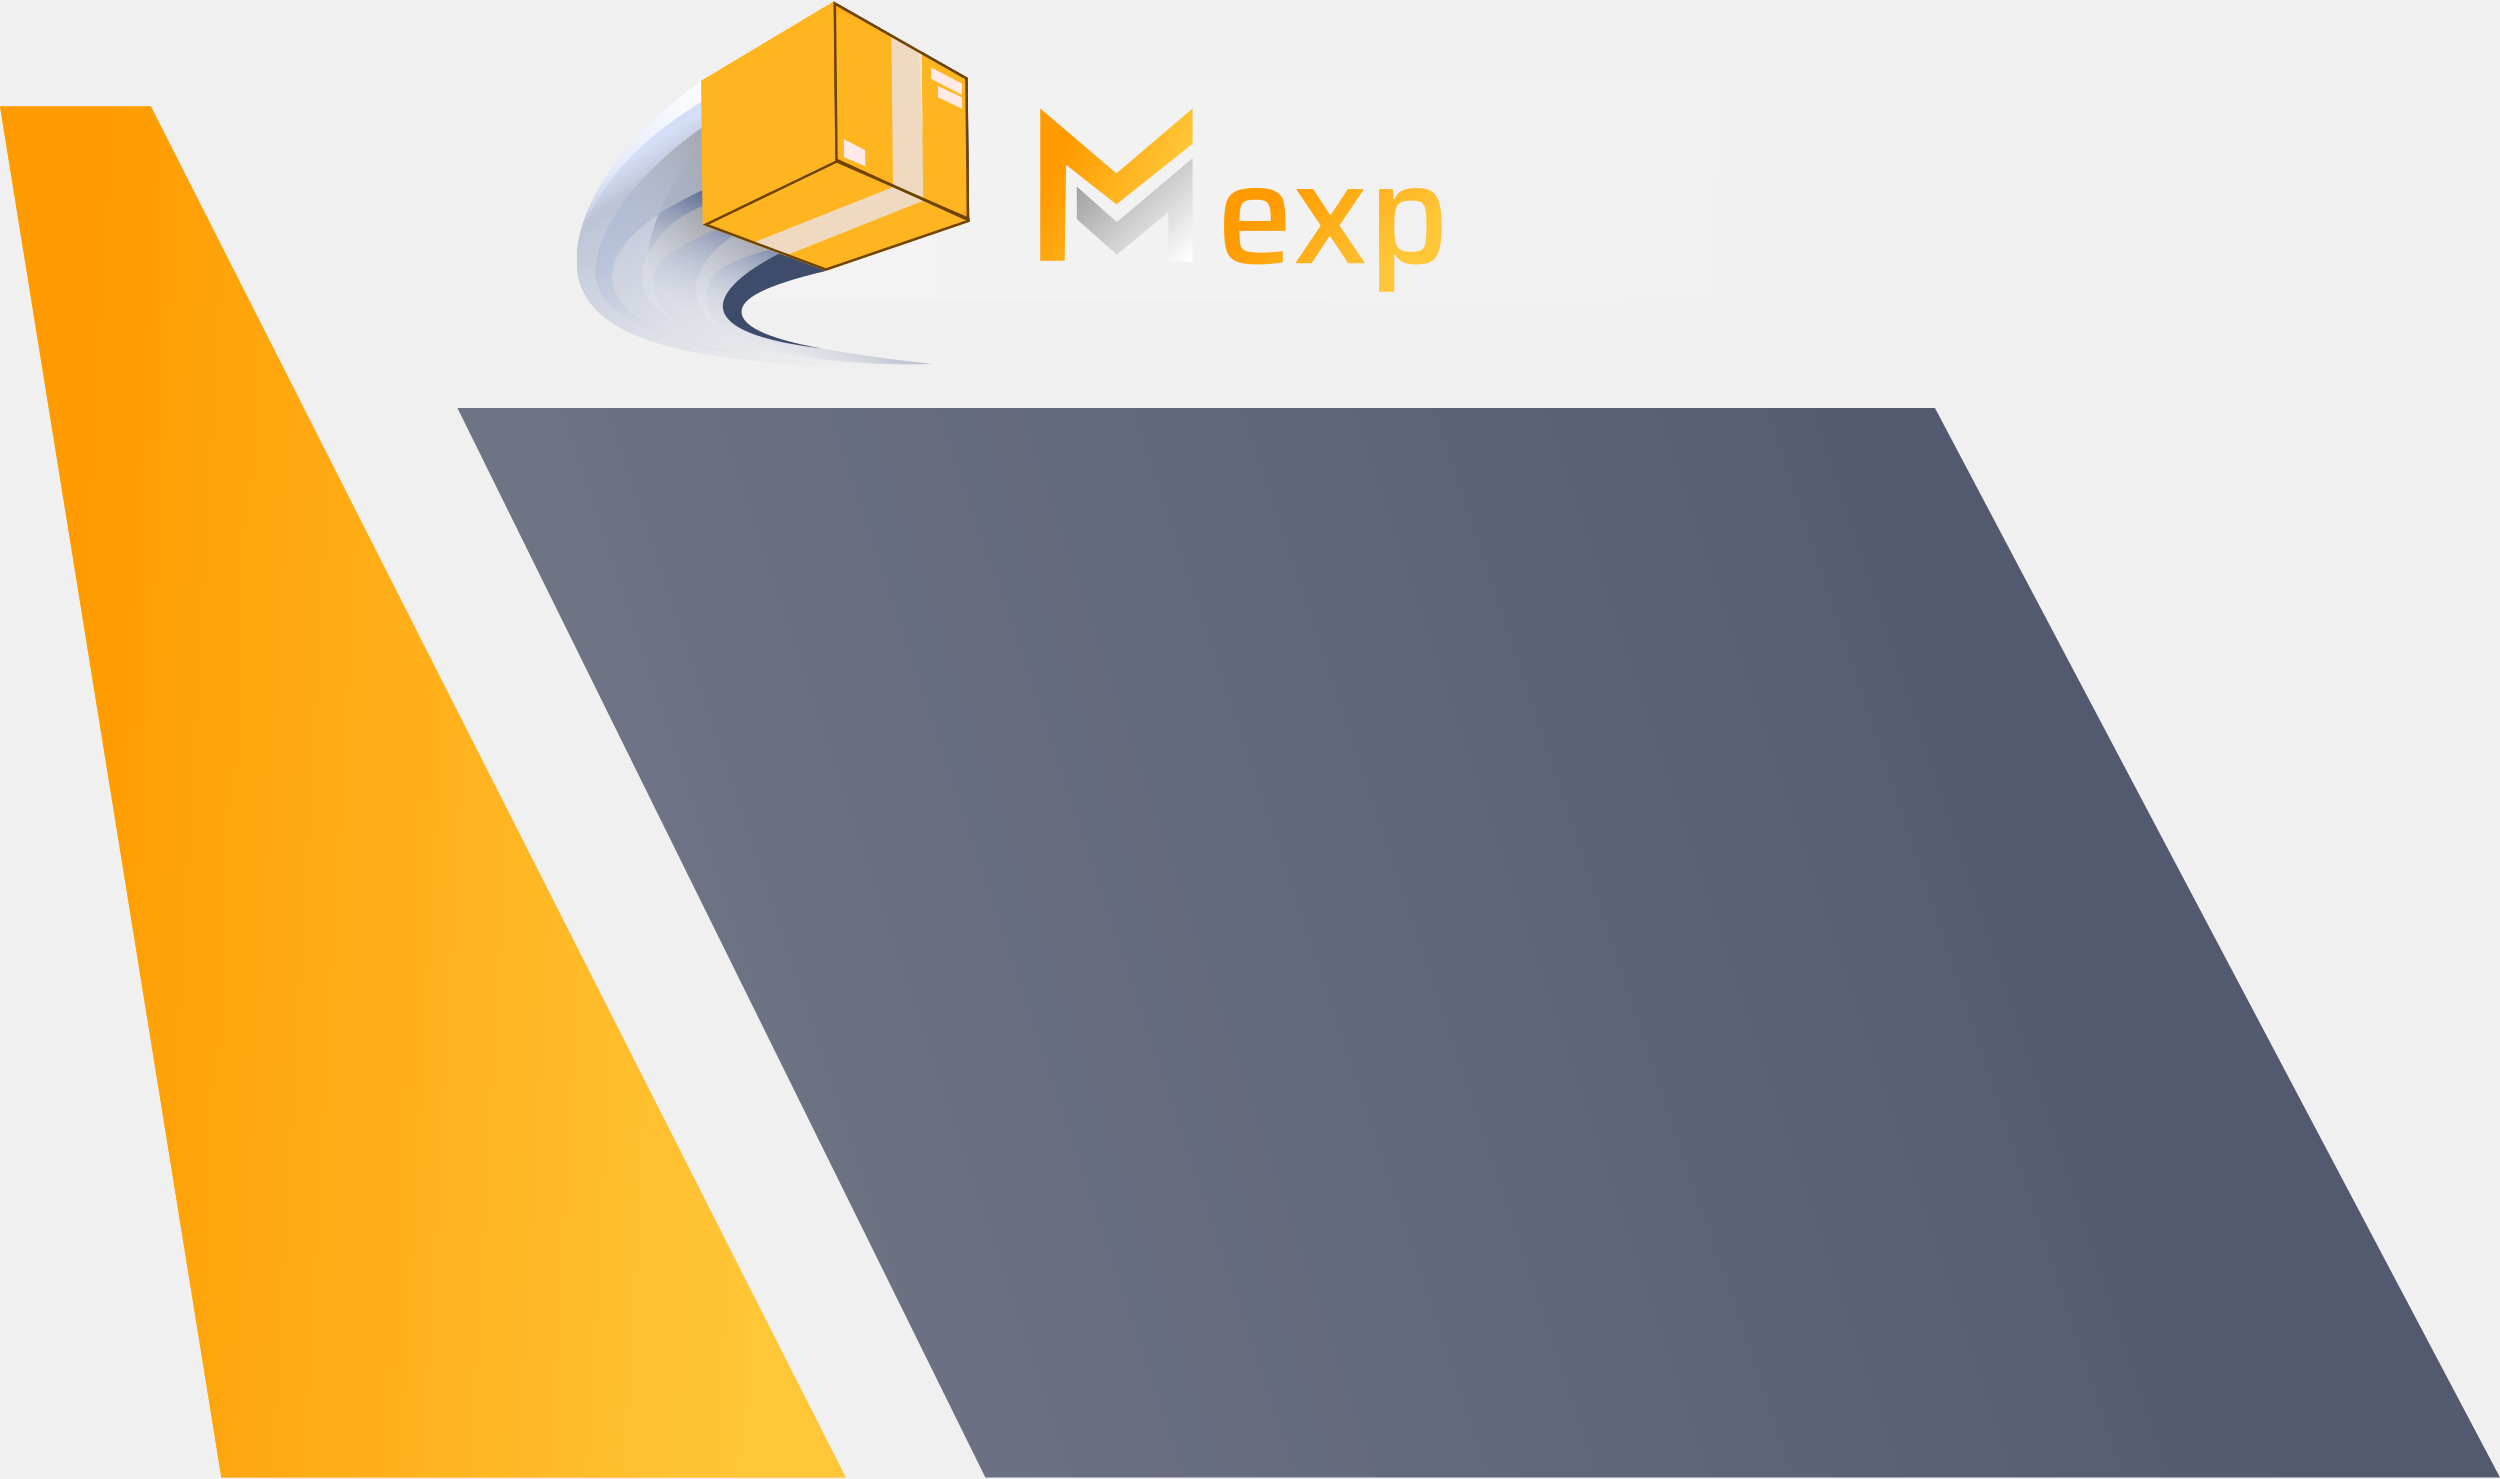
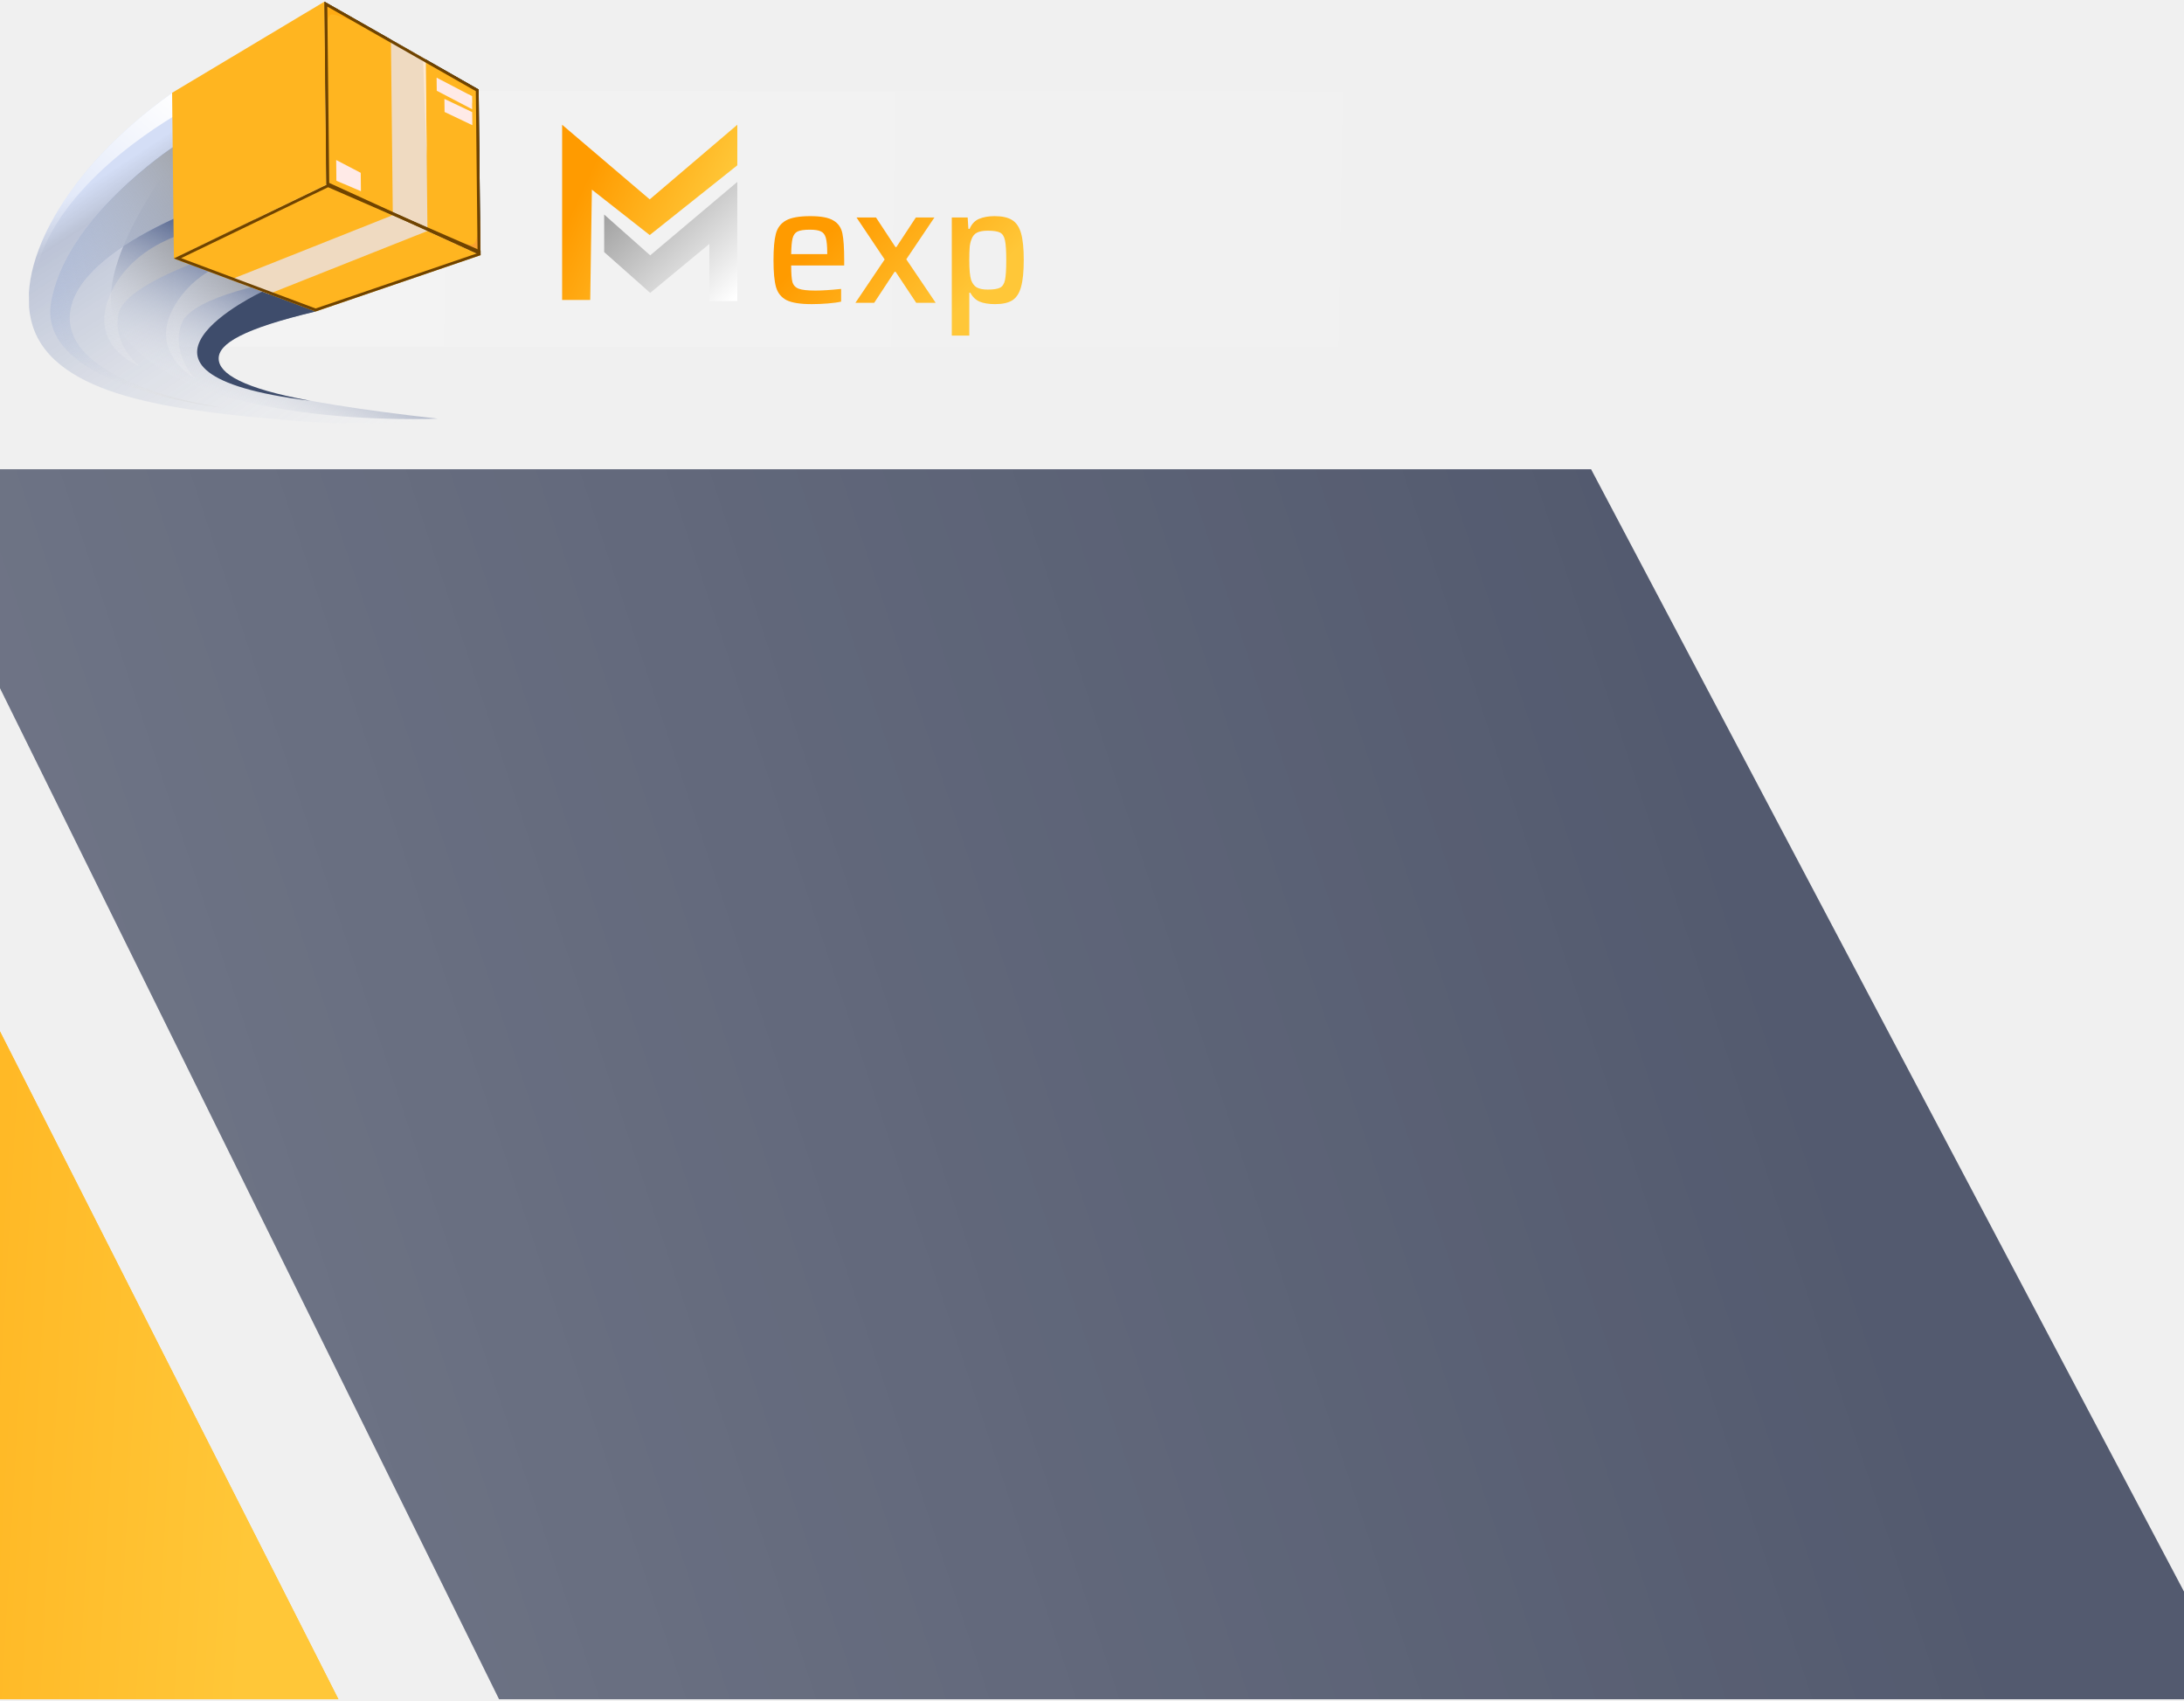
- <svg xmlns="http://www.w3.org/2000/svg" width="1011" height="598" fill="none">
-   <path d="M0 43h61l281 554.5H89.5L0 43z" fill="#FFC130" />
-   <path d="M0 43h61l281 554.5H89.5L0 43z" fill="url(#paint0_linear)" />
-   <path d="M284 32h443.087L775 122H286.495l-1.248-1.667-1.247-4.865V32z" fill="url(#paint1_linear)" fill-opacity=".19" />
-   <path d="M451.474 70.107l-30.8-26.237v61.6h9.879l.581-38.785 20.34 15.97 30.8-24.526v-14.26l-30.8 26.238z" fill="url(#paint2_linear)" />
-   <path d="M451.642 89.787L435.459 75.44v13.2l16.183 14.345 20.807-17.214v20.083h9.826V63.965l-30.633 25.822z" fill="url(#paint3_linear)" />
-   <path d="M519.858 93.353h-18.643c0 2.745.148 4.686.443 5.824.339 1.137 1.079 1.921 2.22 2.352 1.184.432 3.15.647 5.897.647 2.283 0 5.285-.196 9.005-.588v4.471c-1.183.274-2.748.49-4.692.647a70.178 70.178 0 01-5.644.235c-4.016 0-6.976-.47-8.878-1.412-1.86-.98-3.086-2.509-3.678-4.588-.592-2.078-.888-5.216-.888-9.412 0-4.117.275-7.215.824-9.294.55-2.117 1.734-3.686 3.552-4.706 1.817-1.02 4.671-1.529 8.56-1.529 3.763 0 6.469.51 8.117 1.53 1.692.98 2.748 2.49 3.171 4.529.423 2 .634 5.137.634 9.412v1.882zM507.81 80.765c-2.03 0-3.488.215-4.376.647-.845.431-1.416 1.215-1.712 2.353-.296 1.137-.465 3-.507 5.588h12.682v-.294c0-2.51-.169-4.334-.507-5.47-.338-1.138-.93-1.883-1.775-2.236-.804-.392-2.072-.588-3.805-.588z" fill="url(#paint4_linear)" />
-   <path d="M545.183 106.471l-7.229-10.883h-.381l-7.166 10.883h-6.595l10.273-15.236-9.892-14.764h6.849l6.848 10.411h.317l6.849-10.411h6.532l-9.893 14.706 10.337 15.294h-6.849z" fill="url(#paint5_linear)" />
-   <path d="M557.698 76.47h5.58l.254 4h.444c.718-1.725 1.839-2.901 3.361-3.529 1.522-.627 3.318-.941 5.39-.941 2.663 0 4.714.451 6.151 1.353 1.48.902 2.537 2.45 3.171 4.647.634 2.196.951 5.333.951 9.412 0 4.078-.317 7.235-.951 9.47-.592 2.196-1.607 3.765-3.044 4.706-1.437.902-3.467 1.353-6.088 1.353-2.198 0-4.016-.294-5.453-.882-1.396-.628-2.474-1.667-3.235-3.118h-.38V118h-6.151V76.47zm12.619 25.354c2.029 0 3.467-.216 4.312-.648.888-.431 1.48-1.333 1.776-2.705.296-1.412.444-3.746.444-7 0-3.255-.148-5.569-.444-6.942-.296-1.411-.888-2.333-1.776-2.764-.845-.432-2.283-.647-4.312-.647-1.606 0-2.875.235-3.805.706-.887.47-1.522 1.254-1.902 2.353-.338.823-.55 1.784-.634 2.882-.085 1.098-.127 2.569-.127 4.412 0 3.294.211 5.607.634 6.94.423 1.216 1.078 2.099 1.966 2.648.93.51 2.219.765 3.868.765z" fill="url(#paint6_linear)" />
-   <path d="M1011 597.5H398.5L185 165h597.5L1011 597.5z" fill="#1B2440" fill-opacity=".75" />
-   <path d="M1011 597.5H398.5L185 165h597.5L1011 597.5z" fill="url(#paint7_linear)" fill-opacity=".2" />
+ <svg xmlns="http://www.w3.org/2000/svg" width="768" height="598" fill="none">
+   <path d="M61 32h443.087L552 122H63.495l-1.247-1.667L61 115.468V32z" fill="url(#paint0_linear)" fill-opacity=".19" />
+   <path d="M-223 43h61l281 554.5h-252.5L-223 43z" fill="#FFC130" />
+   <path d="M-223 43h61l281 554.5h-252.5L-223 43z" fill="url(#paint1_linear)" />
+   <path d="M788 597.5H175.5L-38 165h597.5L788 597.5z" fill="#1B2440" fill-opacity=".75" />
+   <path d="M788 597.5H175.5L-38 165h597.5L788 597.5z" fill="url(#paint2_linear)" fill-opacity=".2" />
+   <path d="M296.858 93.353h-18.643c0 2.745.148 4.686.443 5.824.339 1.137 1.079 1.921 2.22 2.352 1.184.432 3.15.647 5.897.647 2.283 0 5.285-.196 9.005-.588v4.471c-1.183.274-2.748.49-4.692.647a70.178 70.178 0 01-5.644.235c-4.016 0-6.976-.47-8.878-1.412-1.86-.98-3.086-2.509-3.678-4.588-.592-2.078-.888-5.216-.888-9.412 0-4.117.275-7.215.824-9.294.55-2.117 1.734-3.686 3.552-4.706 1.817-1.02 4.671-1.529 8.56-1.529 3.763 0 6.469.51 8.117 1.53 1.692.98 2.748 2.49 3.171 4.529.423 2 .634 5.137.634 9.412v1.882zM284.81 80.765c-2.03 0-3.488.215-4.376.647-.845.431-1.416 1.215-1.712 2.353-.296 1.137-.465 3-.507 5.588h12.682v-.294c0-2.51-.169-4.334-.507-5.47-.338-1.138-.93-1.883-1.775-2.236-.804-.392-2.072-.588-3.805-.588z" fill="url(#paint3_linear)" />
+   <path d="M322.183 106.471l-7.229-10.883h-.381l-7.166 10.883h-6.595l10.273-15.236-9.892-14.764h6.849l6.848 10.411h.317l6.849-10.411h6.532l-9.893 14.706 10.337 15.294h-6.849z" fill="url(#paint4_linear)" />
+   <path d="M334.698 76.47h5.58l.254 4h.444c.718-1.725 1.839-2.901 3.361-3.529 1.522-.627 3.318-.941 5.39-.941 2.663 0 4.714.451 6.151 1.353 1.48.902 2.537 2.45 3.171 4.647.634 2.196.951 5.333.951 9.412 0 4.078-.317 7.235-.951 9.47-.592 2.196-1.607 3.765-3.044 4.706-1.437.902-3.467 1.353-6.088 1.353-2.198 0-4.016-.294-5.453-.882-1.396-.628-2.474-1.667-3.235-3.118h-.38V118h-6.151V76.47zm12.619 25.354c2.029 0 3.467-.216 4.312-.648.888-.431 1.48-1.333 1.776-2.705.296-1.412.444-3.746.444-7 0-3.255-.148-5.569-.444-6.942-.296-1.411-.888-2.333-1.776-2.764-.845-.432-2.283-.647-4.312-.647-1.606 0-2.875.235-3.805.706-.887.47-1.522 1.254-1.902 2.353-.338.823-.55 1.784-.634 2.882-.085 1.098-.127 2.569-.127 4.412 0 3.294.211 5.607.634 6.94.423 1.216 1.078 2.099 1.966 2.648.93.51 2.219.765 3.868.765z" fill="url(#paint5_linear)" />
  <g clip-path="url(#clip0)">
-     <path d="M333.965 109.533c-25.48 6.103-38.139 11.815-37.978 17.135.23 7.668 27.214 14.524 80.954 20.567a264.035 264.035 0 01-52.691.567c-35.54-3.214-79.121-7.118-89.022-31.196-8.921-21.773 10.834-57.381 48.284-83.939l50.453 76.866z" fill="url(#paint8_linear)" fill-opacity=".39" />
-     <path d="M264.348 114.746c-8.304-14.631 6.514-41.916 27.425-69.511l42.178 64.269c-25.48 6.103-38.14 11.815-37.978 17.135.229 7.668 27.214 14.524 80.953 20.567 0 0-91.608 4.415-112.578-32.46z" fill="url(#paint9_linear)" />
-     <path d="M235.235 116.606c-8.922-21.773 10.834-57.381 48.284-83.939l4.032 6.149c-15.173 8.792-48.578 31.33-52.752 61.053-1.574 11.235 2.003 20.114 7.854 27.113a28.592 28.592 0 01-7.418-10.376z" fill="url(#paint10_linear)" />
-     <path d="M332.116 140.921c-78.35-9.614-16.833-38.394-16.833-38.394l14.411.471 4.278 6.527c-25.48 6.104-34.236 11.346-34.075 16.666.15 5.124 8.288 10.346 32.219 14.73z" fill="url(#paint11_linear)" />
-     <path d="M283.725 51.829s-37.788 24.857-42.773 54.675c-4.985 29.819 60.014 36.793 60.014 36.793-1.476-.178-55.404-8.034-53.399-32.837 2.006-24.803 58.417-42.129 58.417-42.129l-22.259-16.502z" fill="url(#paint12_linear)" />
-     <path d="M283.725 51.829s-37.788 24.857-42.773 54.675c-4.985 29.819 60.014 36.793 60.014 36.793-1.476-.178-55.404-8.034-53.399-32.837 2.006-24.803 58.417-42.129 58.417-42.129l-22.259-16.502z" fill="url(#paint13_linear)" />
-     <path d="M296.059 79.664c-.819.649-24.509 3.507-33.864 22.923-9.355 19.416 10.188 26.247 10.188 26.247-1.374-.582-10.062-8.565-7.643-18.731 2.419-10.165 32.75-19.883 32.75-19.883l-1.431-10.556z" fill="url(#paint14_linear)" />
-     <path d="M322.341 88.004c-.906.528-24.762-.122-36.84 17.713-12.078 17.835 6.306 27.468 6.306 27.468-1.276-.777-8.746-9.974-4.862-19.652 3.884-9.678 35.311-14.877 35.311-14.877l.085-10.652z" fill="url(#paint15_linear)" />
-     <path d="M337.183.752l.69 64.147 53.972 24.675-.624-58.043L337.183.752z" fill="#FFB520" stroke="#000" stroke-width=".2" />
-     <path d="M337.773 64.963L284.144 90.89l-.626-58.257L337.081.579l.692 64.384z" fill="#FFB520" />
-     <path d="M284.145 90.888l49.821 18.644 57.981-19.803-54.173-24.767-53.629 25.926z" fill="#FFB520" />
-     <path d="M373.319 81.215l-12.187-5.572-.664-61.745 12.202 6.952.649 60.365z" fill="#EFDAC1" />
-     <path d="M361.132 75.642l-57.081 22.691 13.47 5.048 55.798-22.167-12.187-5.572z" fill="#EFDAC1" />
-     <path d="M388.981 33.814l-12.446-6.504.049 4.595 12.447 6.503-.05-4.594zm.061 5.608l-9.763-4.649.049 4.595 9.763 4.649-.049-4.595zM349.856 60.77l.069 6.47-8.628-3.704-.078-7.27 8.637 4.503z" fill="#FFEAE7" />
-     <path d="M304.582 98.126l3.901 1.871-4.433-1.664.532-.207z" fill="#C49D72" />
-     <path d="M337.082.578l18.507 10.538s-14.93-7.03-16.442-5.893c-1.645 1.284-1.897 8.334-1.906 12.189L337.082.578z" fill="#FF9B00" fill-opacity=".4" />
-     <path d="M387.578 33.115l1.432.704.028 2.632a28.482 28.482 0 00-1.46-3.336z" fill="#fff" fill-opacity=".38" />
-     <path d="M376.246 82.549s11.676 4.44 13.294 3.28c1.619-1.161 2.265-9.301 2.265-9.301l.142 13.201-15.701-7.18z" fill="#F99837" fill-opacity=".67" />
-     <path d="M344.052 64.723l-2.755-1.186-.034-3.235a29.1 29.1 0 002.789 4.421z" fill="#FFEAE7" fill-opacity=".35" />
-     <path d="M373.056 54.746s-1.198-30.608-1.216-32.348c-.019-1.74-4.264-4.47-4.264-4.47l5.116 2.922.364 33.896z" fill="#FFE9CF" />
-     <path d="M337.591 1.445l.679 63.195 53.168 24.308-.614-57.183-53.233-30.32z" stroke="#6F4300" />
-     <path d="M338.366 65.285L285.417 90.83l48.557 18.172 58.741-20.047-54.349-23.67z" stroke="#6F4300" />
+     <path d="M110.966 109.533c-25.48 6.103-38.14 11.815-37.978 17.135.23 7.668 27.214 14.524 80.953 20.567a264.024 264.024 0 01-52.69.567c-35.54-3.214-79.121-7.118-89.022-31.196-8.922-21.773 10.834-57.381 48.284-83.939l50.453 76.866z" fill="url(#paint6_linear)" fill-opacity=".39" />
+     <path d="M41.348 114.746c-8.304-14.631 6.514-41.916 27.424-69.511l42.178 64.268c-25.48 6.104-38.14 11.816-37.978 17.136.23 7.668 27.214 14.524 80.954 20.567 0 0-91.609 4.415-112.578-32.46z" fill="url(#paint7_linear)" />
+     <path d="M12.235 116.606C3.313 94.833 23.069 59.225 60.518 32.667l4.033 6.149c-15.173 8.792-48.579 31.33-52.753 61.053-1.574 11.235 2.004 20.114 7.854 27.113a28.582 28.582 0 01-7.417-10.376z" fill="url(#paint8_linear)" />
+     <path d="M109.117 140.921c-78.35-9.614-16.834-38.394-16.834-38.394l14.411.471 4.279 6.527c-25.48 6.104-34.237 11.346-34.075 16.666.15 5.124 8.288 10.346 32.219 14.73z" fill="url(#paint9_linear)" />
+     <path d="M60.725 51.829s-37.788 24.857-42.773 54.675c-4.985 29.819 60.014 36.793 60.014 36.793-1.476-.178-55.404-8.034-53.398-32.837 2.005-24.803 58.416-42.129 58.416-42.129L60.725 51.829z" fill="url(#paint10_linear)" />
+     <path d="M60.725 51.829s-37.788 24.857-42.773 54.675c-4.985 29.819 60.014 36.793 60.014 36.793-1.476-.178-55.404-8.034-53.398-32.837 2.005-24.803 58.416-42.129 58.416-42.129L60.725 51.829z" fill="url(#paint11_linear)" />
+     <path d="M73.059 79.664c-.82.649-24.51 3.507-33.864 22.923-9.355 19.416 10.187 26.247 10.187 26.247-1.373-.582-10.061-8.565-7.642-18.731C44.157 99.938 74.49 90.22 74.49 90.22l-1.431-10.556z" fill="url(#paint12_linear)" />
+     <path d="M99.34 88.004c-.905.528-24.76-.122-36.839 17.713-12.078 17.835 6.306 27.468 6.306 27.468-1.276-.777-8.745-9.974-4.862-19.652 3.884-9.678 35.31-14.877 35.31-14.877l.086-10.652z" fill="url(#paint13_linear)" />
+     <path d="M114.183.752l.69 64.147 53.972 24.675-.624-58.043L114.183.752z" fill="#FFB520" stroke="#000" stroke-width=".2" />
+     <path d="M114.773 64.963L61.145 90.89l-.627-58.257L114.082.579l.692 64.384z" fill="#FFB520" />
+     <path d="M61.145 90.888l49.82 18.644 57.981-19.803-54.173-24.767-53.628 25.926z" fill="#FFB520" />
+     <path d="M150.319 81.215l-12.188-5.572-.663-61.745 12.202 6.952.649 60.365z" fill="#EFDAC1" />
+     <path d="M138.132 75.642L81.05 98.333l13.471 5.048 55.798-22.167-12.187-5.572z" fill="#EFDAC1" />
+     <path d="M165.981 33.814l-12.446-6.504.049 4.595 12.447 6.503-.05-4.594zm.061 5.608l-9.763-4.649.049 4.595 9.764 4.649-.05-4.595zM126.855 60.77l.07 6.47-8.628-3.704-.078-7.27 8.636 4.503z" fill="#FFEAE7" />
+     <path d="M81.582 98.126l3.901 1.871-4.433-1.664.532-.207z" fill="#C49D72" />
+     <path d="M114.082.578l18.507 10.538s-14.93-7.03-16.442-5.893c-1.645 1.284-1.897 8.334-1.906 12.189L114.082.578z" fill="#FF9B00" fill-opacity=".4" />
+     <path d="M164.579 33.115l1.432.704.028 2.632a28.65 28.65 0 00-1.46-3.336z" fill="#fff" fill-opacity=".38" />
+     <path d="M153.246 82.549s11.676 4.44 13.294 3.28c1.619-1.161 2.265-9.301 2.265-9.301l.142 13.201-15.701-7.18z" fill="#F99837" fill-opacity=".67" />
+     <path d="M121.052 64.723l-2.755-1.186-.034-3.235a29.1 29.1 0 002.789 4.421z" fill="#FFEAE7" fill-opacity=".35" />
+     <path d="M150.055 54.746s-1.197-30.608-1.216-32.348c-.019-1.74-4.264-4.47-4.264-4.47l5.116 2.922.364 33.896z" fill="#FFE9CF" />
+     <path d="M114.591 1.445l.679 63.195 53.168 24.308-.614-57.183-53.233-30.32z" stroke="#6F4300" />
+     <path d="M115.366 65.285L62.416 90.83l48.558 18.172 58.741-20.047-54.349-23.67z" stroke="#6F4300" />
  </g>
+   <path d="M228.474 70.107l-30.8-26.237v61.6h9.879l.581-38.785 20.34 15.97 30.8-24.526v-14.26l-30.8 26.238z" fill="url(#paint14_linear)" />
+   <path d="M228.642 89.787L212.459 75.44v13.2l16.183 14.345 20.807-17.214v20.083h9.826V63.965l-30.633 25.822z" fill="url(#paint15_linear)" />
  <defs>
-     <linearGradient id="paint0_linear" x1="342" y1="-3.496" x2="46.241" y2="-20.269" gradientUnits="userSpaceOnUse">
+     <linearGradient id="paint0_linear" x1="101.643" y1="82.626" x2="549.938" y2="89.914" gradientUnits="userSpaceOnUse">
+       <stop stop-color="#fff" />
+       <stop offset="1" stop-color="#fff" stop-opacity="0" />
+     </linearGradient>
+     <linearGradient id="paint1_linear" x1="119" y1="-3.496" x2="-176.759" y2="-20.269" gradientUnits="userSpaceOnUse">
      <stop stop-color="#FFC738" />
      <stop offset="1" stop-color="#FF9B00" />
    </linearGradient>
-     <linearGradient id="paint1_linear" x1="324.643" y1="82.626" x2="772.938" y2="89.914" gradientUnits="userSpaceOnUse">
+     <linearGradient id="paint2_linear" x1="-69" y1="375" x2="560" y2="165" gradientUnits="userSpaceOnUse">
      <stop stop-color="#fff" />
-       <stop offset="1" stop-color="#fff" stop-opacity="0" />
+       <stop offset="1" stop-color="#fff" stop-opacity=".1" />
    </linearGradient>
-     <linearGradient id="paint2_linear" x1="441.207" y1="37.514" x2="482.671" y2="56.731" gradientUnits="userSpaceOnUse">
+     <linearGradient id="paint3_linear" x1="301.333" y1="71.667" x2="338.369" y2="107.63" gradientUnits="userSpaceOnUse">
      <stop stop-color="#FF9B00" />
      <stop offset="1" stop-color="#FFC738" />
    </linearGradient>
-     <linearGradient id="paint3_linear" x1="435.459" y1="68.62" x2="476.024" y2="109.947" gradientUnits="userSpaceOnUse">
-       <stop stop-color="#989898" />
-       <stop offset="1" stop-color="#fff" />
-     </linearGradient>
-     <linearGradient id="paint4_linear" x1="524.333" y1="71.667" x2="561.369" y2="107.63" gradientUnits="userSpaceOnUse">
+     <linearGradient id="paint4_linear" x1="301.333" y1="71.667" x2="338.369" y2="107.63" gradientUnits="userSpaceOnUse">
      <stop stop-color="#FF9B00" />
      <stop offset="1" stop-color="#FFC738" />
    </linearGradient>
-     <linearGradient id="paint5_linear" x1="524.333" y1="71.667" x2="561.369" y2="107.63" gradientUnits="userSpaceOnUse">
+     <linearGradient id="paint5_linear" x1="301.333" y1="71.667" x2="338.369" y2="107.63" gradientUnits="userSpaceOnUse">
      <stop stop-color="#FF9B00" />
      <stop offset="1" stop-color="#FFC738" />
    </linearGradient>
-     <linearGradient id="paint6_linear" x1="524.333" y1="71.667" x2="561.369" y2="107.63" gradientUnits="userSpaceOnUse">
-       <stop stop-color="#FF9B00" />
-       <stop offset="1" stop-color="#FFC738" />
-     </linearGradient>
-     <linearGradient id="paint7_linear" x1="154" y1="375" x2="783" y2="165" gradientUnits="userSpaceOnUse">
-       <stop stop-color="#fff" />
-       <stop offset="1" stop-color="#fff" stop-opacity=".1" />
-     </linearGradient>
-     <linearGradient id="paint8_linear" x1="304.013" y1="32.447" x2="383.31" y2="153.747" gradientUnits="userSpaceOnUse">
+     <linearGradient id="paint6_linear" x1="81.014" y1="32.447" x2="160.31" y2="153.747" gradientUnits="userSpaceOnUse">
      <stop stop-color="#A7C1FF" />
      <stop offset="0" stop-color="#A7C1FF" />
      <stop offset=".078" stop-color="#6075A9" stop-opacity=".922" />
      <stop offset="1" stop-color="#fff" stop-opacity=".2" />
    </linearGradient>
-     <linearGradient id="paint9_linear" x1="332.283" y1="98.77" x2="304.3" y2="151.939" gradientUnits="userSpaceOnUse">
+     <linearGradient id="paint7_linear" x1="109.283" y1="98.77" x2="81.3" y2="151.938" gradientUnits="userSpaceOnUse">
      <stop stop-color="#4E5F89" />
      <stop offset="1" stop-color="#fff" stop-opacity="0" />
    </linearGradient>
-     <linearGradient id="paint10_linear" x1="292.819" y1="39.313" x2="241.851" y2="99.832" gradientUnits="userSpaceOnUse">
+     <linearGradient id="paint8_linear" x1="69.819" y1="39.313" x2="18.851" y2="99.832" gradientUnits="userSpaceOnUse">
      <stop stop-color="#fff" />
      <stop offset="1" stop-color="#fff" stop-opacity="0" />
    </linearGradient>
-     <linearGradient id="paint11_linear" x1="-3296.68" y1="6341.41" x2="-4637.78" y2="7459.58" gradientUnits="userSpaceOnUse">
+     <linearGradient id="paint9_linear" x1="-3519.68" y1="6341.41" x2="-4860.78" y2="7459.58" gradientUnits="userSpaceOnUse">
      <stop stop-color="#3E4C6B" />
      <stop offset="1" stop-color="#fff" stop-opacity="0" />
    </linearGradient>
-     <linearGradient id="paint12_linear" x1="280.811" y1="61.138" x2="274.953" y2="143.577" gradientUnits="userSpaceOnUse">
+     <linearGradient id="paint10_linear" x1="57.811" y1="61.138" x2="51.953" y2="143.577" gradientUnits="userSpaceOnUse">
      <stop stop-color="#91A8DA" />
      <stop offset=".932" stop-color="#738BC0" stop-opacity="0" />
    </linearGradient>
-     <linearGradient id="paint13_linear" x1="307.982" y1="61.752" x2="226.279" y2="118.145" gradientUnits="userSpaceOnUse">
+     <linearGradient id="paint11_linear" x1="84.982" y1="61.752" x2="3.279" y2="118.145" gradientUnits="userSpaceOnUse">
      <stop stop-color="#989898" />
      <stop offset="1" stop-color="#fff" stop-opacity="0" />
    </linearGradient>
-     <linearGradient id="paint14_linear" x1="297.435" y1="85.084" x2="253.063" y2="117.286" gradientUnits="userSpaceOnUse">
+     <linearGradient id="paint12_linear" x1="74.434" y1="85.084" x2="30.062" y2="117.286" gradientUnits="userSpaceOnUse">
      <stop stop-color="#989898" />
      <stop offset=".995" stop-color="#fff" stop-opacity=".08" />
    </linearGradient>
-     <linearGradient id="paint15_linear" x1="322.394" y1="92.987" x2="278.52" y2="127.177" gradientUnits="userSpaceOnUse">
+     <linearGradient id="paint13_linear" x1="99.394" y1="92.987" x2="55.52" y2="127.177" gradientUnits="userSpaceOnUse">
      <stop stop-color="#989898" />
      <stop offset="1" stop-color="#fff" stop-opacity=".11" />
    </linearGradient>
+     <linearGradient id="paint14_linear" x1="218.207" y1="37.514" x2="259.671" y2="56.731" gradientUnits="userSpaceOnUse">
+       <stop stop-color="#FF9B00" />
+       <stop offset="1" stop-color="#FFC738" />
+     </linearGradient>
+     <linearGradient id="paint15_linear" x1="212.459" y1="68.62" x2="253.024" y2="109.947" gradientUnits="userSpaceOnUse">
+       <stop stop-color="#989898" />
+       <stop offset="1" stop-color="#fff" />
+     </linearGradient>
    <clipPath id="clip0">
-       <path fill="#fff" transform="scale(-1 1) rotate(.616 -195.491 -36384.6)" d="M0 0h158.992v148.392H0z" />
+       <path fill="#fff" transform="scale(-1 1) rotate(.616 -83.991 -15632.325)" d="M0 0h158.992v148.392H0z" />
    </clipPath>
  </defs>
</svg>
